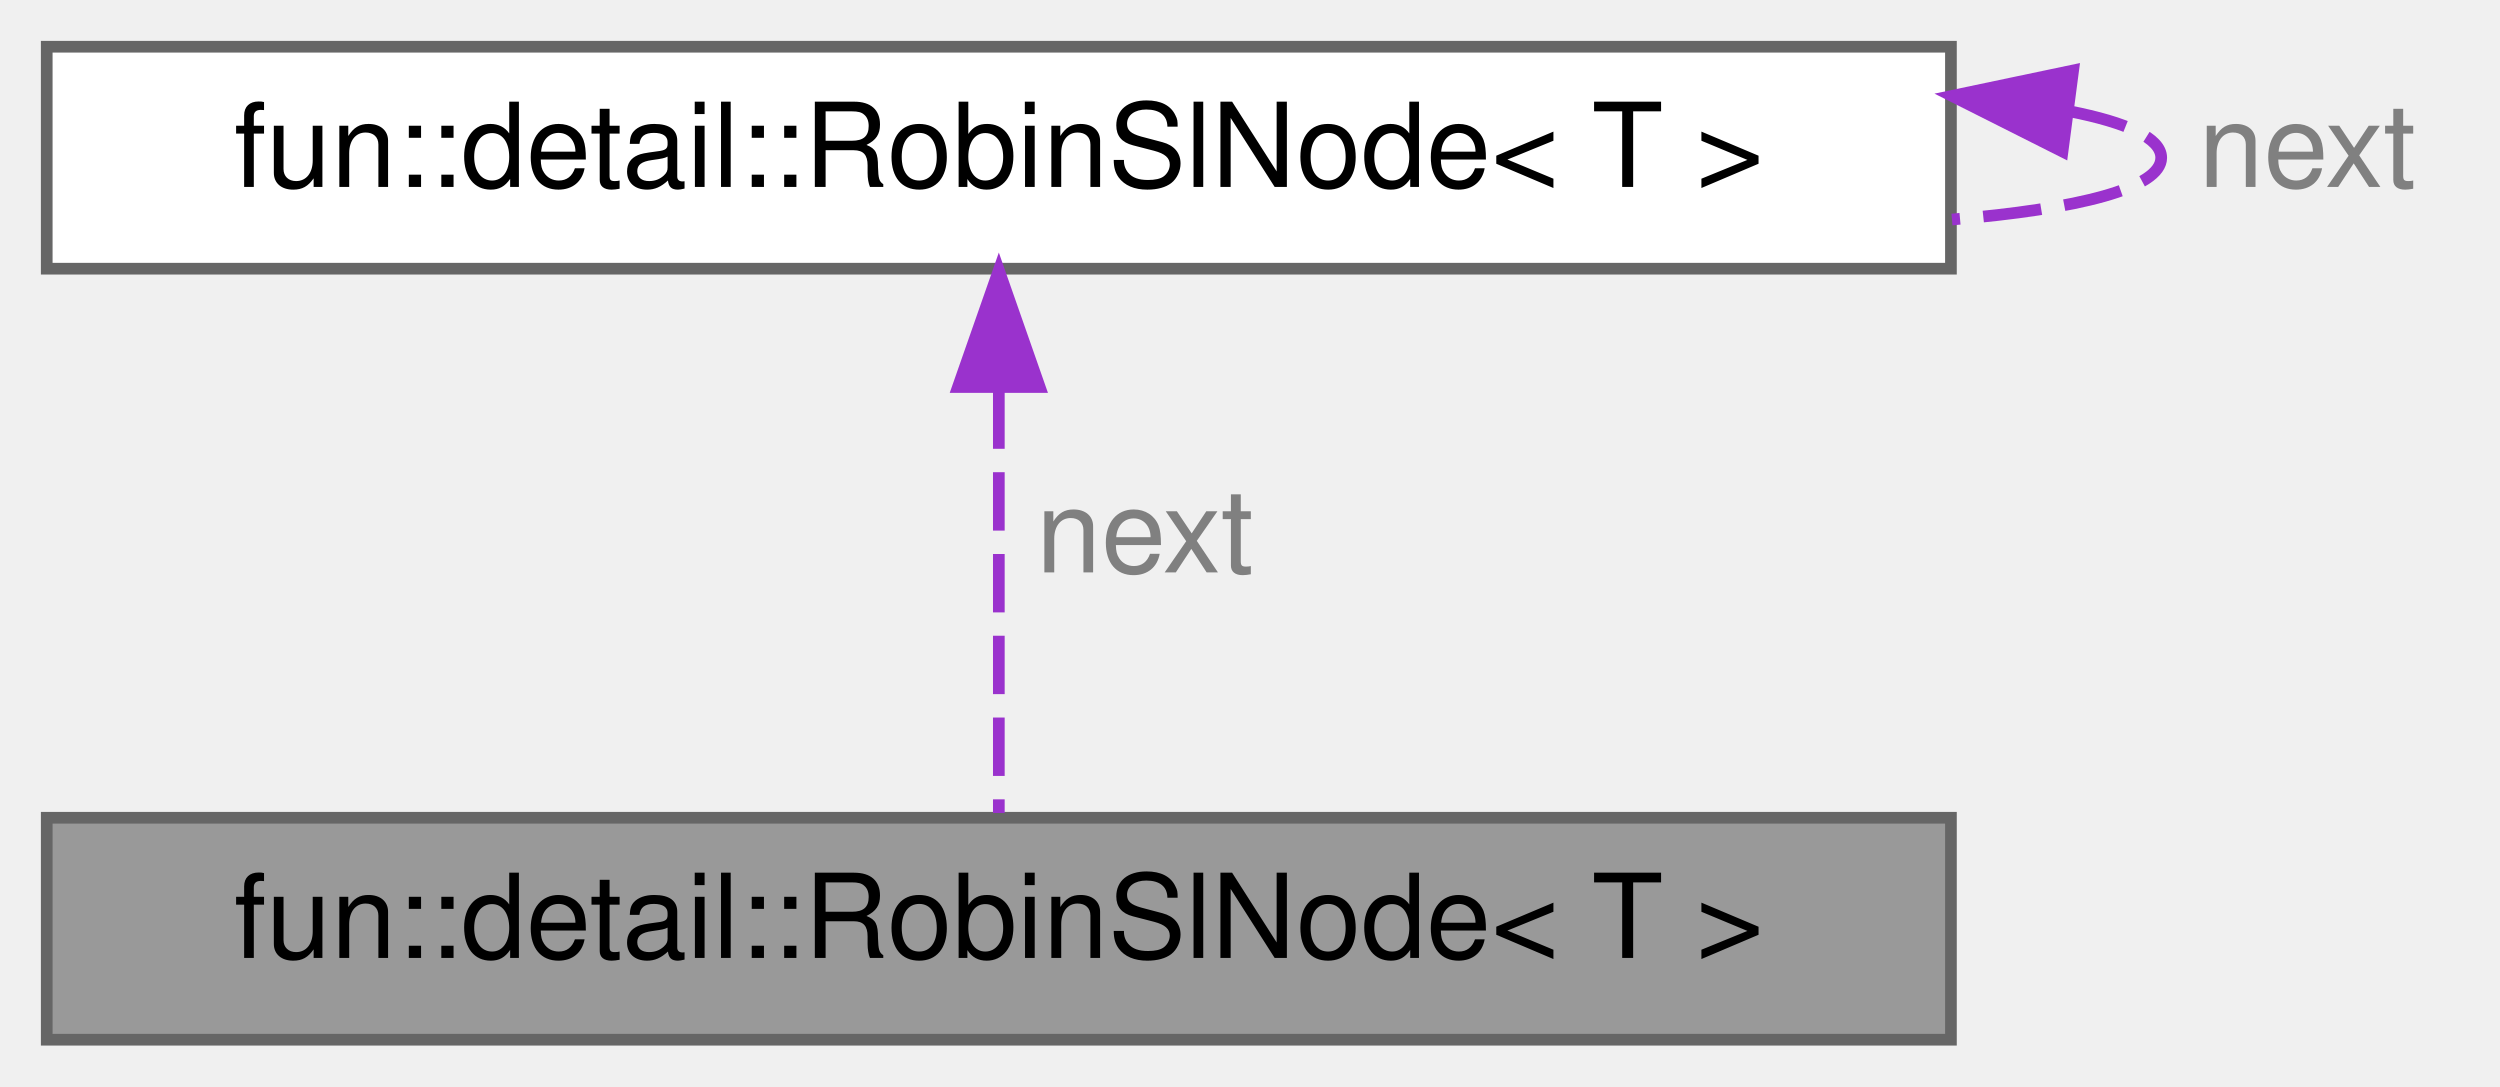
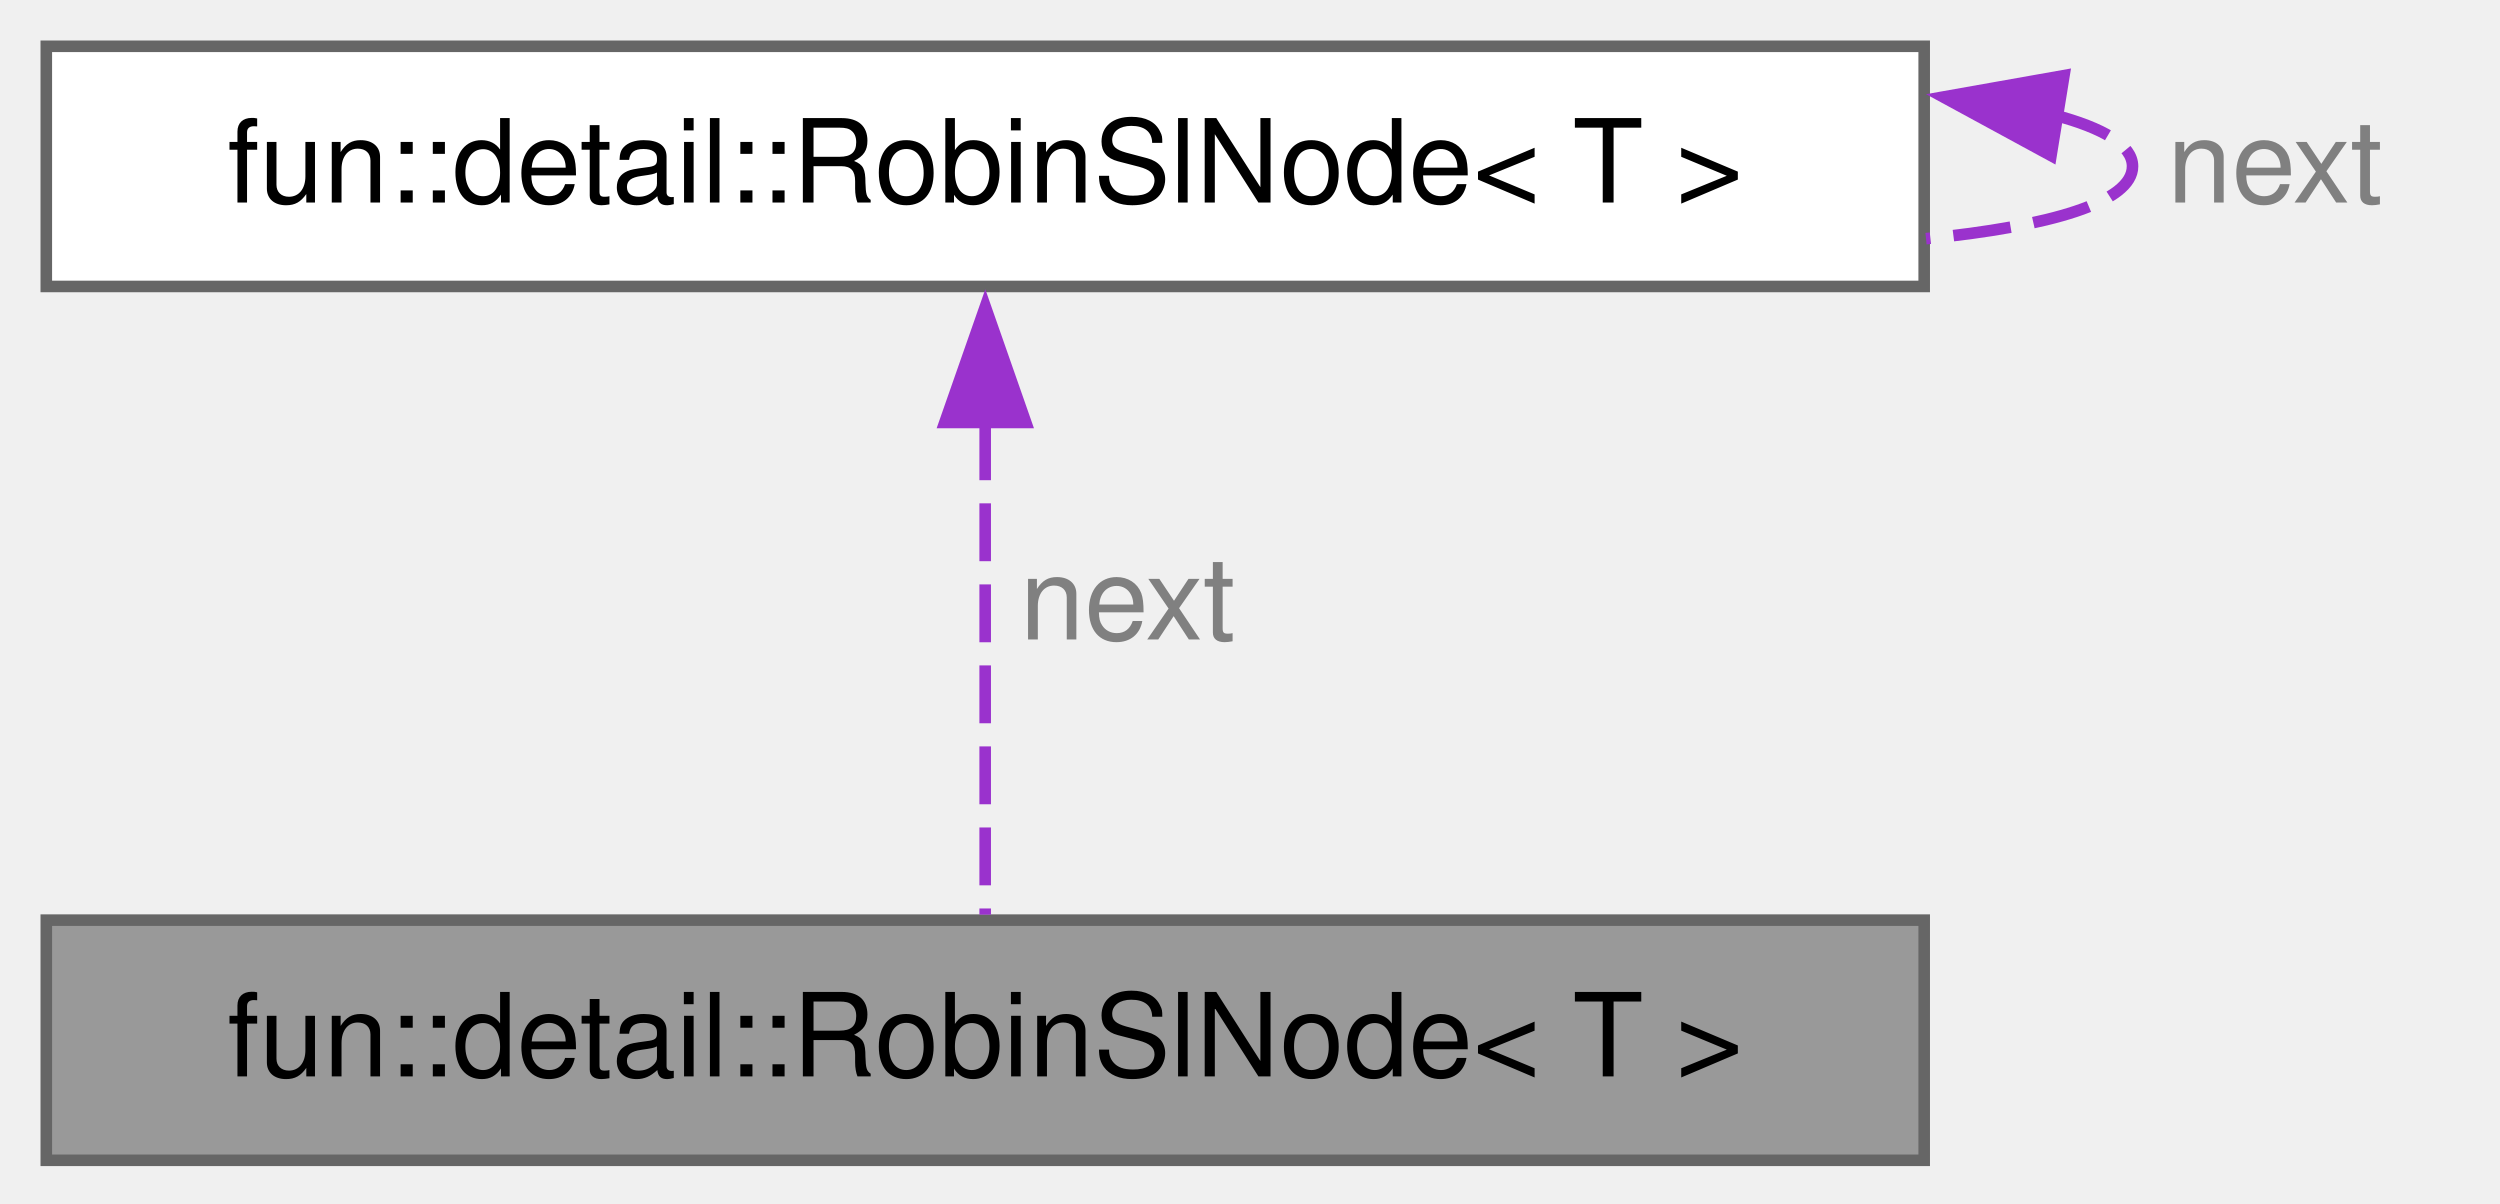
- <svg xmlns="http://www.w3.org/2000/svg" xmlns:xlink="http://www.w3.org/1999/xlink" width="214pt" height="93pt" viewBox="0.00 0.00 214.00 93.00">
-   <g id="graph0" class="graph" transform="scale(1 1) rotate(0) translate(4 89)">
+ <svg xmlns="http://www.w3.org/2000/svg" xmlns:xlink="http://www.w3.org/1999/xlink" width="216pt" height="104pt" viewBox="0.00 0.00 216.00 104.00">
+   <g id="graph0" class="graph" transform="scale(1 1) rotate(0) translate(4 100.25)">
    <g id="Node000001" class="node">
      <g id="a_Node000001">
        <a xlink:title="A node in the Robin Hood hashing linked list.">
-           <polygon fill="#999999" stroke="#666666" points="163,-19 0,-19 0,0 163,0 163,-19" />
-           <text text-anchor="middle" x="81.5" y="-7" font-family="Helvetica,sans-Serif" font-size="10.00">fun::detail::RobinSlNode&lt; T &gt;</text>
+           <polygon fill="#999999" stroke="#666666" points="162.25,-20.75 0,-20.75 0,0 162.25,0 162.25,-20.75" />
+           <text xml:space="preserve" text-anchor="middle" x="81.12" y="-7.25" font-family="Helvetica,sans-Serif" font-size="10.00">fun::detail::RobinSlNode&lt; T &gt;</text>
        </a>
      </g>
    </g>
    <g id="Node000002" class="node">
      <g id="a_Node000002">
        <a xlink:href="structfun_1_1detail_1_1RobinSlNode.html" target="_top" xlink:title="A node in the Robin Hood hashing linked list.">
-           <polygon fill="white" stroke="#666666" points="163,-85 0,-85 0,-66 163,-66 163,-85" />
-           <text text-anchor="middle" x="81.5" y="-73" font-family="Helvetica,sans-Serif" font-size="10.00">fun::detail::RobinSlNode&lt; T &gt;</text>
+           <polygon fill="white" stroke="#666666" points="162.25,-96.25 0,-96.25 0,-75.5 162.25,-75.5 162.25,-96.25" />
+           <text xml:space="preserve" text-anchor="middle" x="81.12" y="-82.75" font-family="Helvetica,sans-Serif" font-size="10.00">fun::detail::RobinSlNode&lt; T &gt;</text>
        </a>
      </g>
    </g>
    <g id="edge1_Node000001_Node000002" class="edge">
      <g id="a_edge1_Node000001_Node000002">
        <a xlink:title=" ">
-           <path fill="none" stroke="#9a32cd" stroke-dasharray="5,2" d="M81.5,-55.58C81.5,-43.63 81.5,-28.72 81.5,-19.41" />
-           <polygon fill="#9a32cd" stroke="#9a32cd" points="78,-55.87 81.5,-65.87 85,-55.87 78,-55.87" />
+           <path fill="none" stroke="#9a32cd" stroke-dasharray="5,2" d="M81.12,-63.76C81.12,-49.76 81.12,-32.05 81.12,-21.22" />
+           <polygon fill="#9a32cd" stroke="#9a32cd" points="77.63,-63.75 81.13,-73.75 84.63,-63.75 77.63,-63.75" />
        </a>
      </g>
-       <text text-anchor="middle" x="94" y="-40" font-family="Helvetica,sans-Serif" font-size="10.00" fill="grey"> next</text>
+       <text xml:space="preserve" text-anchor="start" x="84.12" y="-45" font-family="Helvetica,sans-Serif" font-size="10.00" fill="grey">next</text>
    </g>
    <g id="edge2_Node000002_Node000002" class="edge">
      <g id="a_edge2_Node000002_Node000002">
        <a xlink:title=" ">
-           <path fill="none" stroke="#9a32cd" stroke-dasharray="5,2" d="M173.13,-79.48C178.07,-78.51 181,-77.18 181,-75.5 181,-72.88 173.86,-71.11 163.09,-70.21" />
-           <polygon fill="#9a32cd" stroke="#9a32cd" points="172.55,-76.03 163.09,-80.79 173.46,-82.97 172.55,-76.03" />
+           <path fill="none" stroke="#9a32cd" stroke-dasharray="5,2" d="M173.46,-90.32C177.74,-89.19 180.25,-87.71 180.25,-85.88 180.25,-82.78 173.14,-80.7 162.41,-79.63" />
+           <polygon fill="#9a32cd" stroke="#9a32cd" points="173.21,-86.81 163.9,-91.87 174.33,-93.72 173.21,-86.81" />
        </a>
      </g>
-       <text text-anchor="middle" x="193.5" y="-73" font-family="Helvetica,sans-Serif" font-size="10.00" fill="grey"> next</text>
+       <text xml:space="preserve" text-anchor="start" x="183.25" y="-82.75" font-family="Helvetica,sans-Serif" font-size="10.00" fill="grey">next</text>
    </g>
  </g>
</svg>
